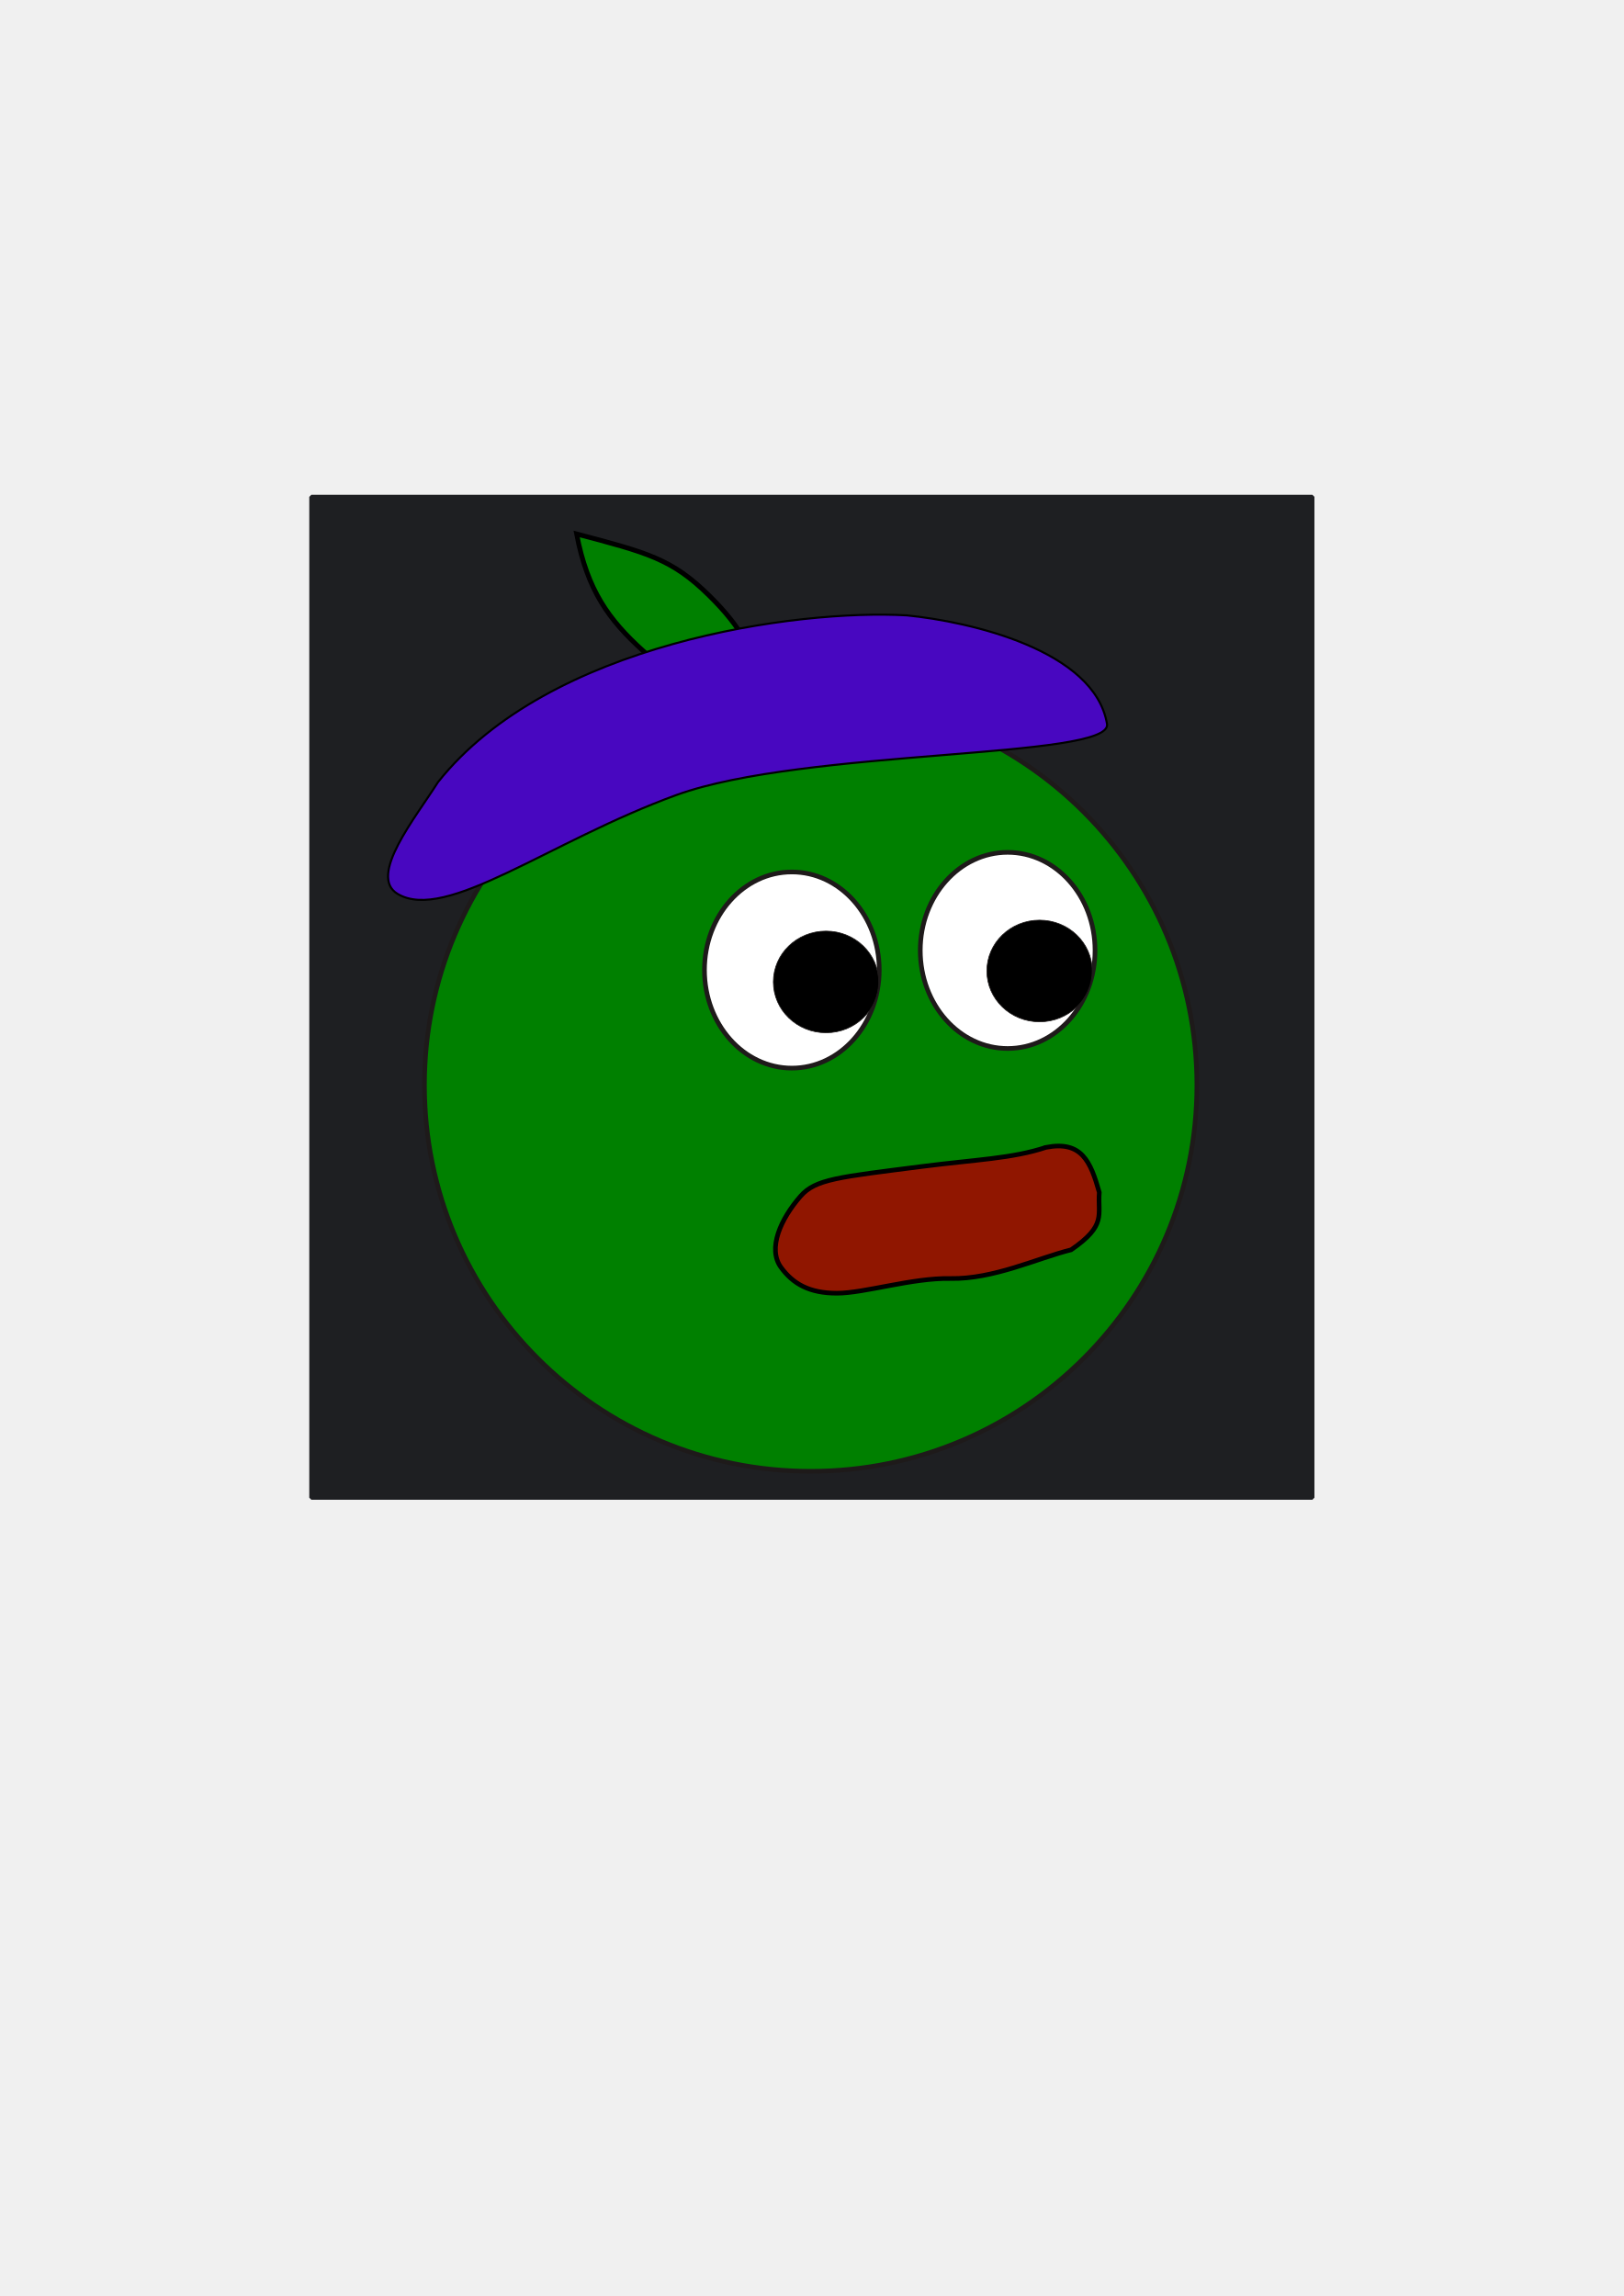
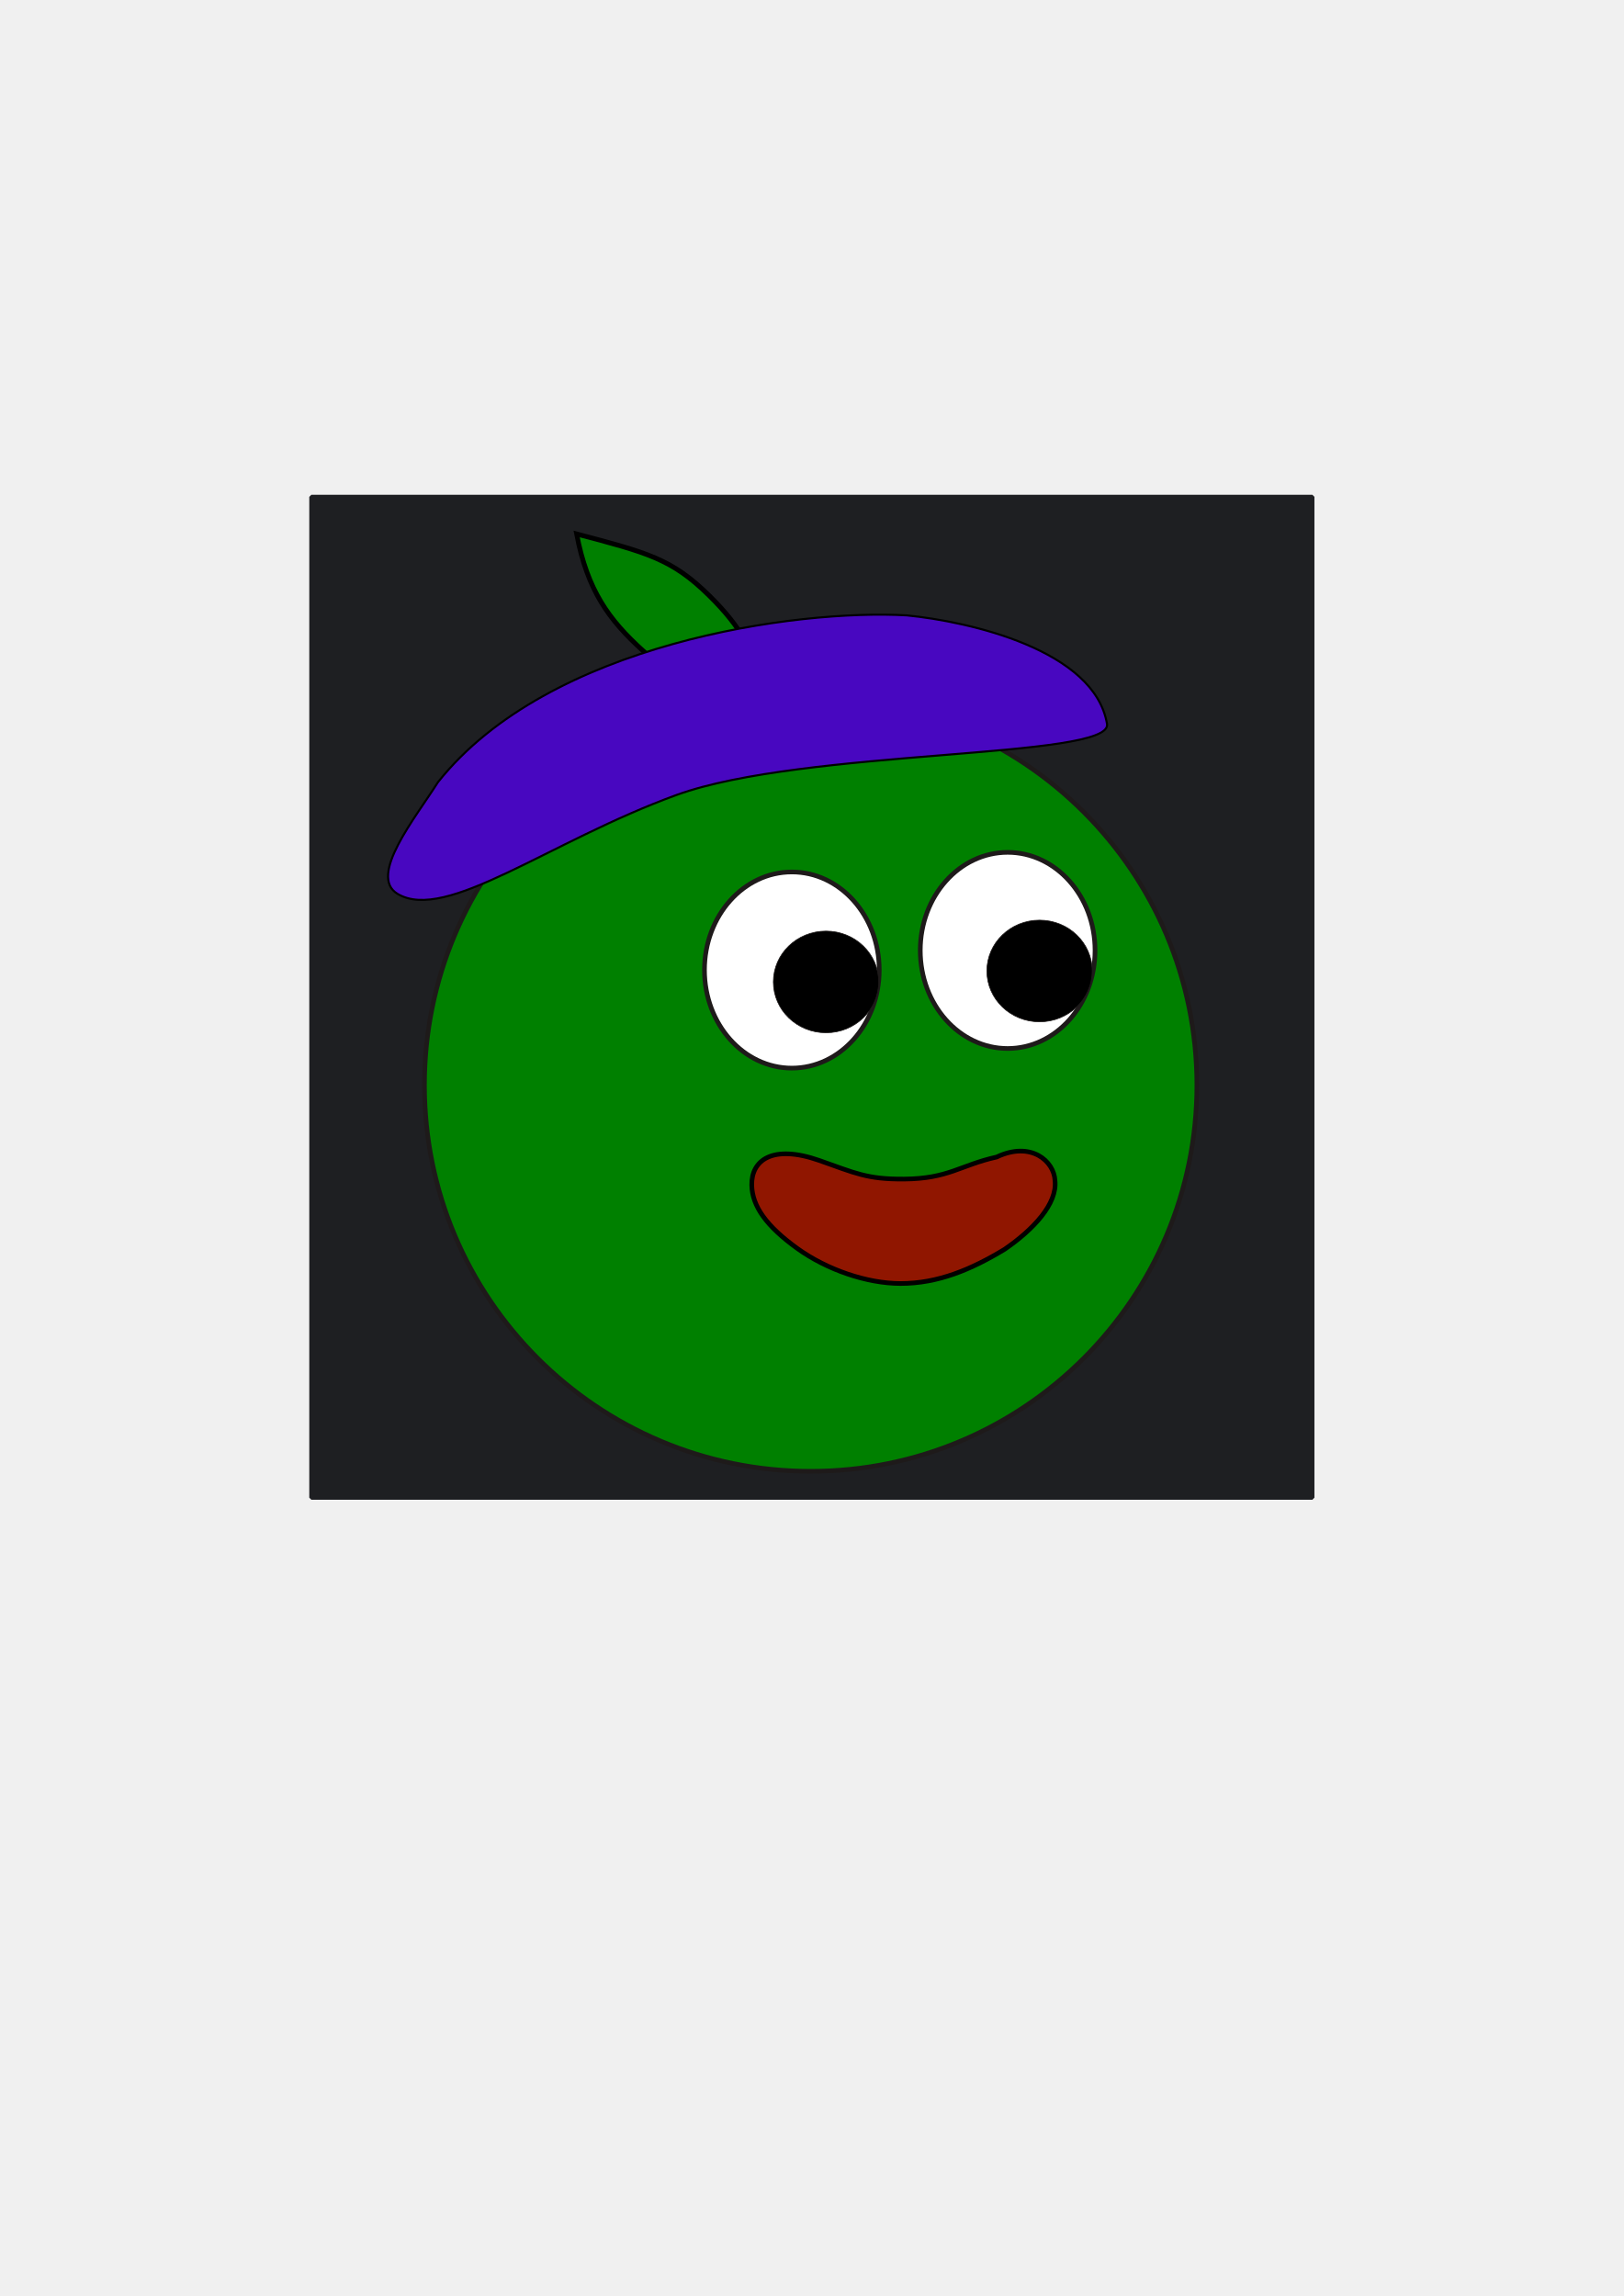
<svg xmlns="http://www.w3.org/2000/svg" width="210mm" height="297mm" viewBox="0 0 210 297" version="1.1" id="svg5">
  <defs id="defs2">
    <linearGradient id="linearGradient13268">
      <stop style="stop-color:#eaeaea;stop-opacity:1;" offset="0" id="stop13266" />
    </linearGradient>
  </defs>
  <g id="layer1">
    <rect style="fill:#1e1f22;stroke:#1e1f22;stroke-width:0.536;stroke-linejoin:bevel;stroke-miterlimit:3.4" id="rect906" width="129.464" height="129.464" x="40.268" y="64.268" />
    <circle style="fill:#008000;stroke:#1e1a1a;stroke-width:0.6;stroke-linejoin:bevel;stroke-miterlimit:3.4;stroke-dasharray:none" id="path577" cx="104.847" cy="140.369" r="49.951" />
    <ellipse style="fill:#ffffff;stroke:#1e1a1a;stroke-width:0.6;stroke-linejoin:bevel;stroke-miterlimit:3.4;stroke-dasharray:none" id="path789" cx="130.324" cy="122.942" rx="11.302" ry="12.686" />
    <ellipse style="fill:#ffffff;stroke:#1e1a1a;stroke-width:0.6;stroke-linejoin:bevel;stroke-miterlimit:3.4;stroke-dasharray:none" id="path789-0" cx="102.414" cy="125.48" rx="11.302" ry="12.686" />
-     <path style="fill:#901600;fill-opacity:1;stroke:#000000;stroke-width:0.6;stroke-linecap:butt;stroke-linejoin:miter;stroke-opacity:1;stroke-dasharray:none" d="m 135.293,148.415 c -4.417,1.46 -9.071,1.576 -16.056,2.474 -10.801,1.388 -13.755,1.622 -15.703,3.85 -2.542,2.908 -4.306,6.768 -2.522,9.207 1.555,2.126 3.656,3.337 7.228,3.337 3.572,0 9.726,-1.996 14.679,-1.901 5.582,0.107 11.222,-2.617 15.618,-3.716 4.637,-3.188 3.413,-4.48 3.638,-7.429 -1.137,-4.023 -2.288,-6.706 -6.882,-5.823 z" id="path1369" />
+     <path style="fill:#901600;fill-opacity:1;stroke:#000000;stroke-width:0.6;stroke-linecap:butt;stroke-linejoin:miter;stroke-opacity:1;stroke-dasharray:none" d="m 128.897,149.67 c -4.745,1.061 -6.215,2.807 -11.985,2.849 -4.801,0.035 -6.321,-0.785 -10.956,-2.409 -6.083,-2.131 -8.793,-0 -8.73,3.185 0.054,2.744 1.905,5.32 5.887,8.193 3.835,2.767 9.011,4.532 13.341,4.54 4.861,0.009 9.185,-1.823 13.489,-4.432 3.71,-2.55 6.827,-5.879 6.504,-8.885 -0.118,-2.499 -3.088,-5.163 -7.55,-3.041 z" id="path1369" />
    <ellipse style="fill:#000000;fill-opacity:1;stroke:#1e1a1a;stroke-width:0.093;stroke-linejoin:bevel;stroke-miterlimit:3.4" id="path2097" cx="106.832" cy="127.017" rx="6.809" ry="6.574" />
    <ellipse style="fill:#000000;fill-opacity:1;stroke:#1e1a1a;stroke-width:0.093;stroke-linejoin:bevel;stroke-miterlimit:3.4" id="path2097-3" cx="134.448" cy="125.601" rx="6.809" ry="6.574" />
    <path style="fill:#008000;stroke:#000000;stroke-width:0.623;stroke-linecap:butt;stroke-linejoin:miter;stroke-dasharray:none;stroke-opacity:1" d="M 100.372,92.234 C 97.647,84.289 95.823,81.09 91.735,77.055 86.883,72.267 83.679,71.485 74.577,69.069 c 1.392,7.293 4.159,11.102 8.583,15.108 3.137,2.84 6.089,4.986 17.212,8.057 z" id="path8291" />
    <path style="fill:#4807c0;fill-opacity:1;stroke:#000000;stroke-width:0.265px;stroke-linecap:butt;stroke-linejoin:miter;stroke-opacity:1" d="m 117.275,79.602 c 8.105,0.8 24.306,4.474 25.906,14.074 0.566,4.503 -39.196,3.163 -55.674,9.155 -16.478,5.992 -29.829,16.533 -36.084,12.797 -3.869,-2.311 2.329,-9.862 5.22,-14.446 C 70.982,83.126 103.106,78.787 117.275,79.602 Z" id="path296" />
  </g>
</svg>
